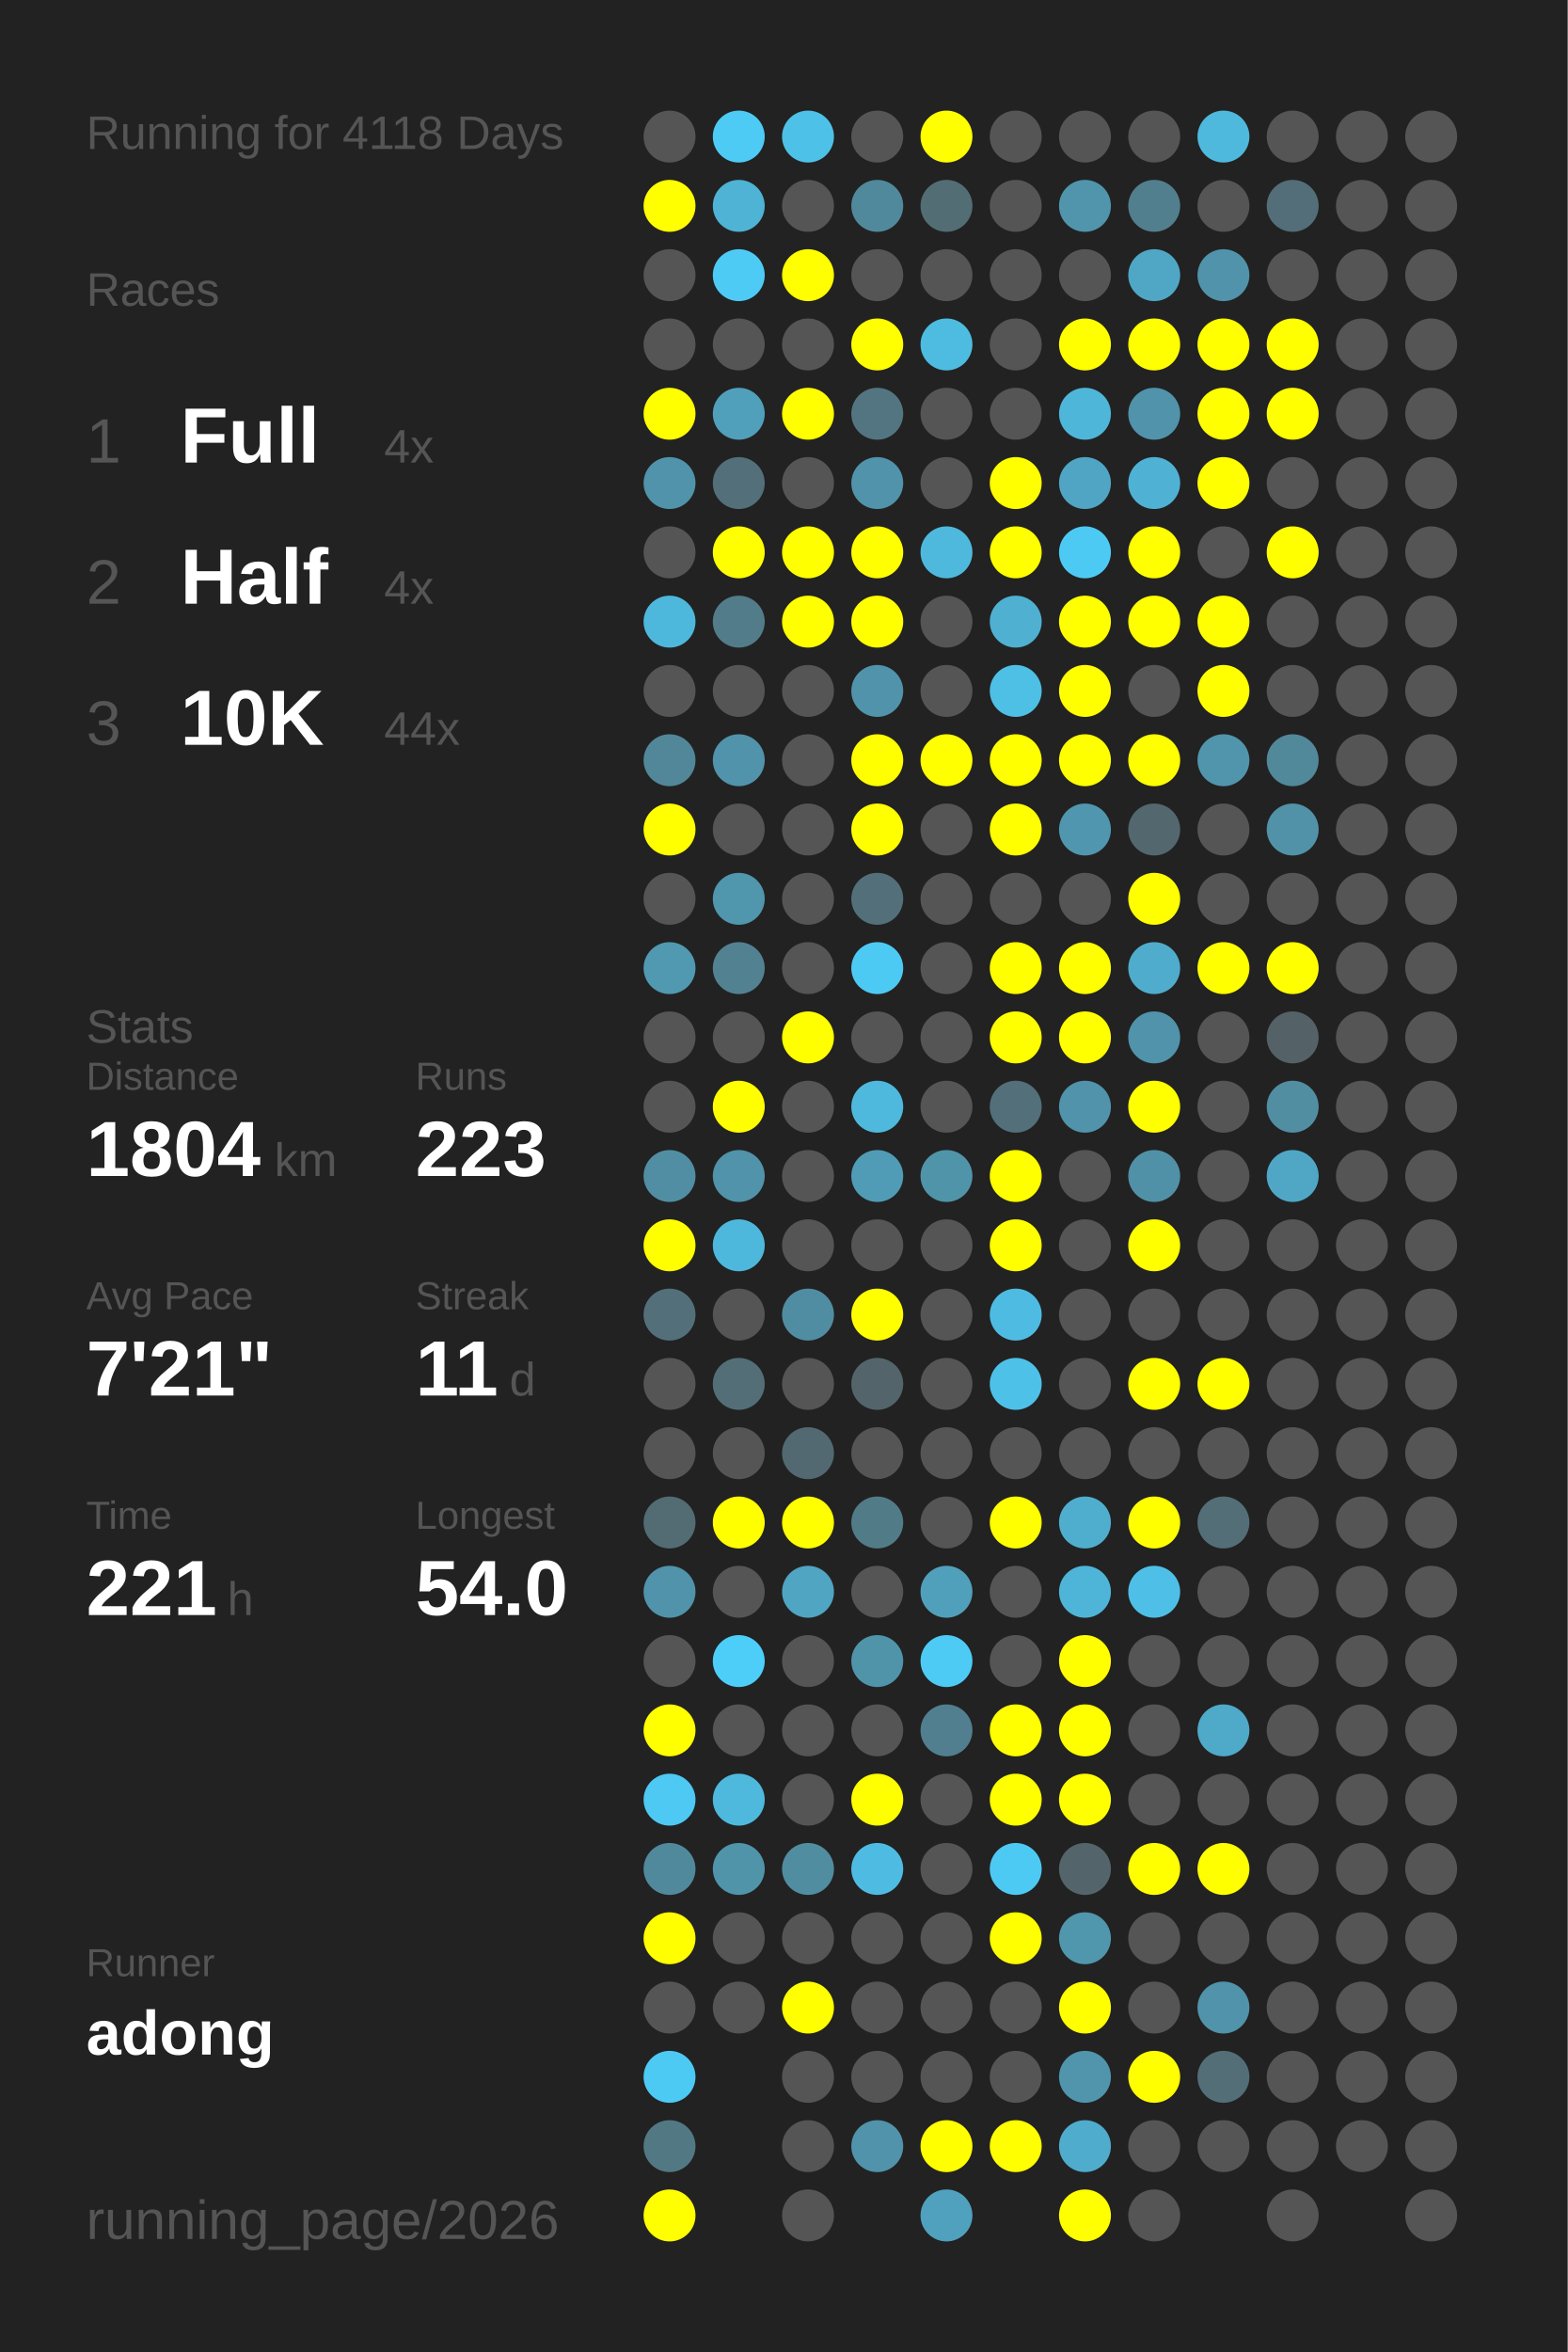
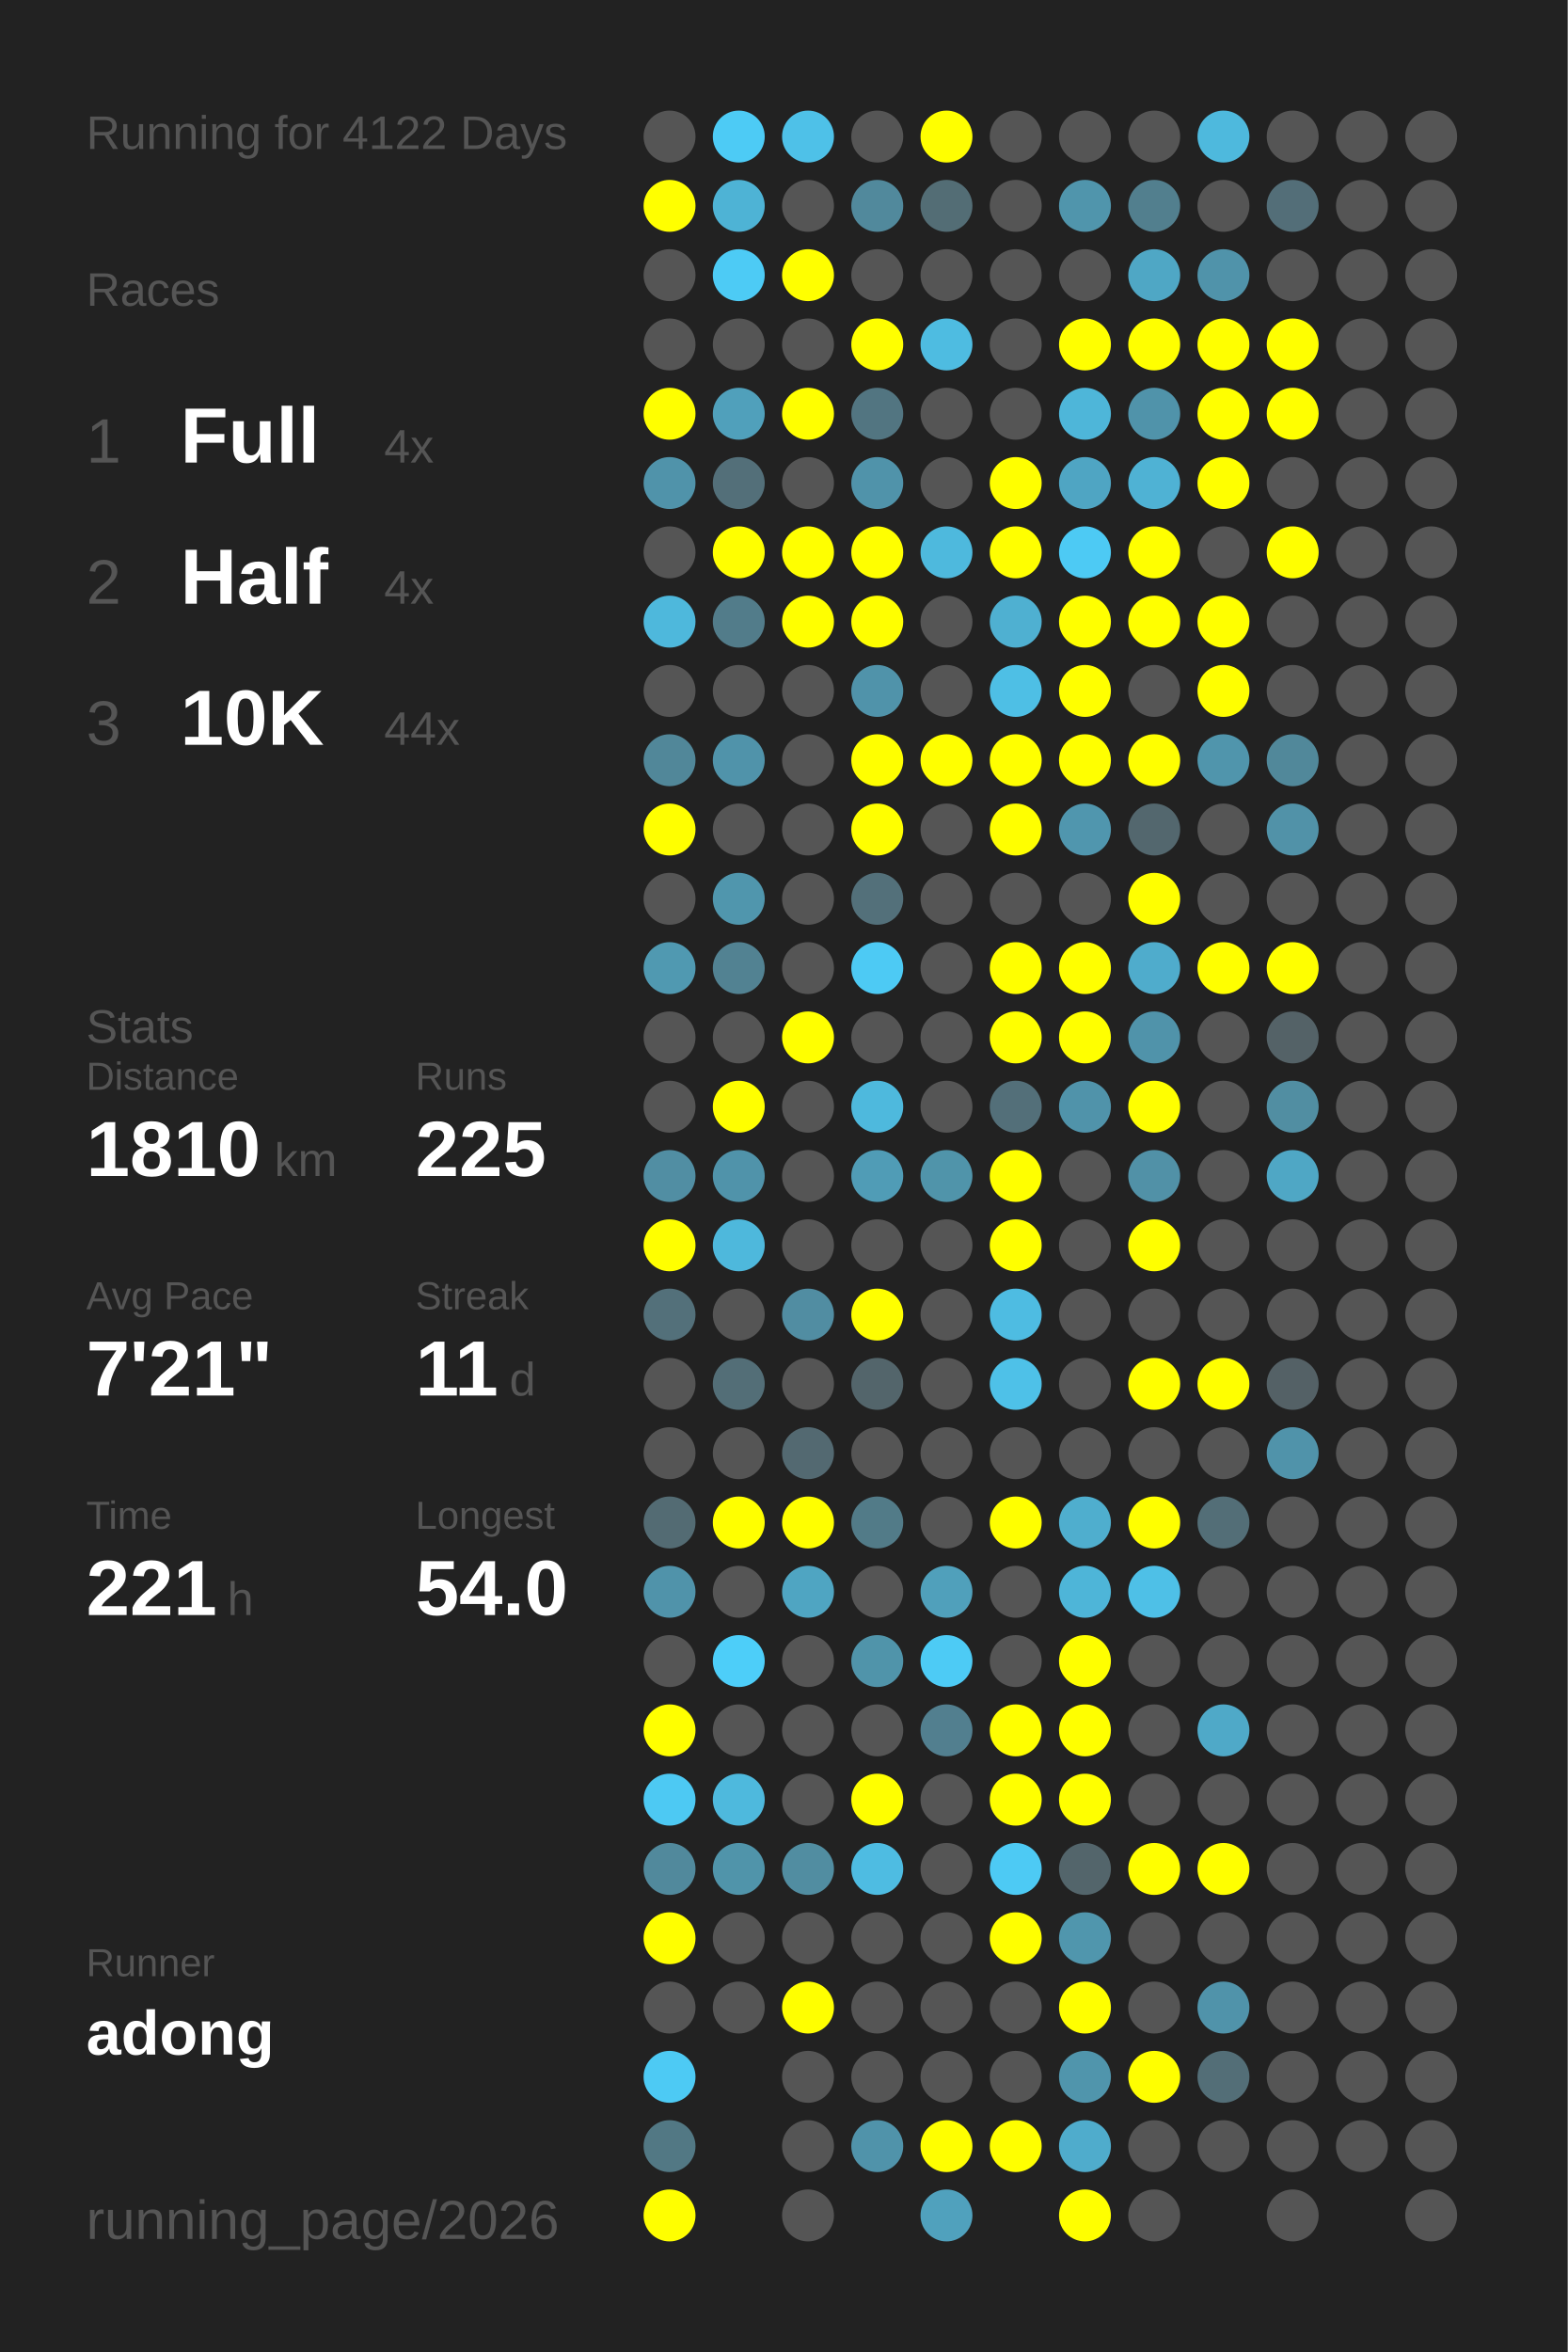
<svg xmlns="http://www.w3.org/2000/svg" baseProfile="full" height="300mm" version="1.1" viewBox="0,0,200,300" width="200mm">
  <defs />
  <rect fill="#222222" height="300" width="200" x="0" y="0" />
-   <text fill="#555555" style="font-size:6px; font-family:Arial;" x="11" y="19">Running for 4118 Days</text>
+   <text fill="#555555" style="font-size:6px; font-family:Arial;" x="11" y="19">Running for 4122 Days</text>
  <text fill="#555555" style="font-size:6px; font-family:Arial;" x="11" y="39">Races</text>
  <text fill="#555555" style="font-size:8px; font-family:Arial;" x="11" y="59">1</text>
  <text fill="#FFFFFF" style="font-size:10px; font-family:Arial; font-weight:bold;" x="23" y="59">Full</text>
  <text fill="#555555" style="font-size:6px; font-family:Arial;" x="49" y="59">4x</text>
  <text fill="#555555" style="font-size:8px; font-family:Arial;" x="11" y="77">2</text>
  <text fill="#FFFFFF" style="font-size:10px; font-family:Arial; font-weight:bold;" x="23" y="77">Half</text>
  <text fill="#555555" style="font-size:6px; font-family:Arial;" x="49" y="77">4x</text>
  <text fill="#555555" style="font-size:8px; font-family:Arial;" x="11" y="95">3</text>
  <text fill="#FFFFFF" style="font-size:10px; font-family:Arial; font-weight:bold;" x="23" y="95">10K</text>
  <text fill="#555555" style="font-size:6px; font-family:Arial;" x="49" y="95">44x</text>
  <text fill="#555555" style="font-size:6px; font-family:Arial;" x="11" y="133">Stats</text>
  <text fill="#555555" style="font-size:5px; font-family:Arial;" x="11" y="139">Distance</text>
-   <text fill="#FFFFFF" style="font-size:10px; font-family:Arial; font-weight:bold;" x="11" y="150">1804</text>
+   <text fill="#FFFFFF" style="font-size:10px; font-family:Arial; font-weight:bold;" x="11" y="150">1810</text>
  <text fill="#555555" style="font-size:6px; font-family:Arial;" x="35" y="150">km</text>
  <text fill="#555555" style="font-size:5px; font-family:Arial;" x="53" y="139">Runs</text>
-   <text fill="#FFFFFF" style="font-size:10px; font-family:Arial; font-weight:bold;" x="53" y="150">223</text>
+   <text fill="#FFFFFF" style="font-size:10px; font-family:Arial; font-weight:bold;" x="53" y="150">225</text>
  <text fill="#555555" style="font-size:5px; font-family:Arial;" x="11" y="167">Avg Pace</text>
  <text fill="#FFFFFF" style="font-size:10px; font-family:Arial; font-weight:bold;" x="11" y="178">7'21"</text>
  <text fill="#555555" style="font-size:5px; font-family:Arial;" x="53" y="167">Streak</text>
  <text fill="#FFFFFF" style="font-size:10px; font-family:Arial; font-weight:bold;" x="53" y="178">11</text>
  <text fill="#555555" style="font-size:6px; font-family:Arial;" x="65" y="178">d</text>
  <text fill="#555555" style="font-size:5px; font-family:Arial;" x="11" y="195">Time</text>
  <text fill="#FFFFFF" style="font-size:10px; font-family:Arial; font-weight:bold;" x="11" y="206">221</text>
  <text fill="#555555" style="font-size:6px; font-family:Arial;" x="29" y="206">h</text>
  <text fill="#555555" style="font-size:5px; font-family:Arial;" x="53" y="195">Longest</text>
  <text fill="#FFFFFF" style="font-size:10px; font-family:Arial; font-weight:bold;" x="53" y="206">54.0</text>
  <text fill="#555555" style="font-size:5px; font-family:Arial;" x="11" y="252.065">Runner</text>
  <text fill="#FFFFFF" style="font-size:8px; font-family:Arial; font-weight:bold;" x="11" y="262.065">adong</text>
  <text fill="#555555" style="font-size:7px; font-family:Arial;" x="11" y="285.581">running_page/2026</text>
  <circle cx="85.417" cy="17.419" fill="#555555" r="3.312" />
  <circle cx="85.417" cy="26.258" fill="#FFFF00" r="3.312" />
  <circle cx="85.417" cy="35.097" fill="#555555" r="3.312" />
  <circle cx="85.417" cy="43.935" fill="#555555" r="3.312" />
  <circle cx="85.417" cy="52.774" fill="#FFFF00" r="3.312" />
  <circle cx="85.417" cy="61.613" fill="#5093aa" r="3.312" />
  <circle cx="85.417" cy="70.452" fill="#555555" r="3.312" />
  <circle cx="85.417" cy="79.29" fill="#4eb8dc" r="3.312" />
  <circle cx="85.417" cy="88.129" fill="#555555" r="3.312" />
  <circle cx="85.417" cy="96.968" fill="#518799" r="3.312" />
  <circle cx="85.417" cy="105.806" fill="#FFFF00" r="3.312" />
  <circle cx="85.417" cy="114.645" fill="#555555" r="3.312" />
  <circle cx="85.417" cy="123.484" fill="#5099b1" r="3.312" />
  <circle cx="85.417" cy="132.323" fill="#555555" r="3.312" />
  <circle cx="85.417" cy="141.161" fill="#555555" r="3.312" />
  <circle cx="85.417" cy="150" fill="#518ea3" r="3.312" />
  <circle cx="85.417" cy="158.839" fill="#FFFF00" r="3.312" />
  <circle cx="85.417" cy="167.677" fill="#53707a" r="3.312" />
  <circle cx="85.417" cy="176.516" fill="#555555" r="3.312" />
  <circle cx="85.417" cy="185.355" fill="#555555" r="3.312" />
  <circle cx="85.417" cy="194.194" fill="#536b73" r="3.312" />
  <circle cx="85.417" cy="203.032" fill="#5093aa" r="3.312" />
  <circle cx="85.417" cy="211.871" fill="#555555" r="3.312" />
  <circle cx="85.417" cy="220.71" fill="#FFFF00" r="3.312" />
  <circle cx="85.417" cy="229.548" fill="#4dc9f3" r="3.312" />
  <circle cx="85.417" cy="238.387" fill="#51899c" r="3.312" />
  <circle cx="85.417" cy="247.226" fill="#FFFF00" r="3.312" />
  <circle cx="85.417" cy="256.065" fill="#555555" r="3.312" />
  <circle cx="85.417" cy="264.903" fill="#4dcaf4" r="3.312" />
  <circle cx="85.417" cy="273.742" fill="#527884" r="3.312" />
  <circle cx="85.417" cy="282.581" fill="#FFFF00" r="3.312" />
  <circle cx="94.25" cy="17.419" fill="#4dcbf5" r="3.312" />
  <circle cx="94.25" cy="26.258" fill="#4eb3d5" r="3.312" />
  <circle cx="94.25" cy="35.097" fill="#4dcbf5" r="3.312" />
  <circle cx="94.25" cy="43.935" fill="#555555" r="3.312" />
  <circle cx="94.25" cy="52.774" fill="#50a0bb" r="3.312" />
  <circle cx="94.25" cy="61.613" fill="#536f79" r="3.312" />
  <circle cx="94.25" cy="70.452" fill="#FFFF00" r="3.312" />
  <circle cx="94.25" cy="79.29" fill="#527c8a" r="3.312" />
  <circle cx="94.25" cy="88.129" fill="#555555" r="3.312" />
  <circle cx="94.25" cy="96.968" fill="#5093aa" r="3.312" />
  <circle cx="94.25" cy="105.806" fill="#555555" r="3.312" />
  <circle cx="94.25" cy="114.645" fill="#5096ad" r="3.312" />
  <circle cx="94.25" cy="123.484" fill="#528292" r="3.312" />
  <circle cx="94.25" cy="132.323" fill="#555555" r="3.312" />
  <circle cx="94.25" cy="141.161" fill="#FFFF00" r="3.312" />
  <circle cx="94.25" cy="150" fill="#5093aa" r="3.312" />
  <circle cx="94.25" cy="158.839" fill="#4eb8dc" r="3.312" />
  <circle cx="94.25" cy="167.677" fill="#555555" r="3.312" />
  <circle cx="94.25" cy="176.516" fill="#536e77" r="3.312" />
  <circle cx="94.25" cy="185.355" fill="#555555" r="3.312" />
  <circle cx="94.25" cy="194.194" fill="#FFFF00" r="3.312" />
  <circle cx="94.25" cy="203.032" fill="#555555" r="3.312" />
  <circle cx="94.25" cy="211.871" fill="#4dcef9" r="3.312" />
  <circle cx="94.25" cy="220.71" fill="#555555" r="3.312" />
  <circle cx="94.25" cy="229.548" fill="#4eb9dd" r="3.312" />
  <circle cx="94.25" cy="238.387" fill="#5094aa" r="3.312" />
  <circle cx="94.25" cy="247.226" fill="#555555" r="3.312" />
  <circle cx="94.25" cy="256.065" fill="#555555" r="3.312" />
  <circle cx="103.083" cy="17.419" fill="#4ec1e8" r="3.312" />
  <circle cx="103.083" cy="26.258" fill="#555555" r="3.312" />
  <circle cx="103.083" cy="35.097" fill="#FFFF00" r="3.312" />
  <circle cx="103.083" cy="43.935" fill="#555555" r="3.312" />
  <circle cx="103.083" cy="52.774" fill="#FFFF00" r="3.312" />
  <circle cx="103.083" cy="61.613" fill="#555555" r="3.312" />
  <circle cx="103.083" cy="70.452" fill="#FFFF00" r="3.312" />
  <circle cx="103.083" cy="79.29" fill="#FFFF00" r="3.312" />
  <circle cx="103.083" cy="88.129" fill="#555555" r="3.312" />
  <circle cx="103.083" cy="96.968" fill="#555555" r="3.312" />
  <circle cx="103.083" cy="105.806" fill="#555555" r="3.312" />
  <circle cx="103.083" cy="114.645" fill="#555555" r="3.312" />
  <circle cx="103.083" cy="123.484" fill="#555555" r="3.312" />
  <circle cx="103.083" cy="132.323" fill="#FFFF00" r="3.312" />
  <circle cx="103.083" cy="141.161" fill="#555555" r="3.312" />
  <circle cx="103.083" cy="150" fill="#555555" r="3.312" />
  <circle cx="103.083" cy="158.839" fill="#555555" r="3.312" />
  <circle cx="103.083" cy="167.677" fill="#518da2" r="3.312" />
  <circle cx="103.083" cy="176.516" fill="#555555" r="3.312" />
  <circle cx="103.083" cy="185.355" fill="#536971" r="3.312" />
  <circle cx="103.083" cy="194.194" fill="#FFFF00" r="3.312" />
  <circle cx="103.083" cy="203.032" fill="#4fa5c2" r="3.312" />
  <circle cx="103.083" cy="211.871" fill="#555555" r="3.312" />
  <circle cx="103.083" cy="220.71" fill="#555555" r="3.312" />
  <circle cx="103.083" cy="229.548" fill="#555555" r="3.312" />
  <circle cx="103.083" cy="238.387" fill="#518da1" r="3.312" />
  <circle cx="103.083" cy="247.226" fill="#555555" r="3.312" />
  <circle cx="103.083" cy="256.065" fill="#FFFF00" r="3.312" />
  <circle cx="103.083" cy="264.903" fill="#555555" r="3.312" />
  <circle cx="103.083" cy="273.742" fill="#555555" r="3.312" />
  <circle cx="103.083" cy="282.581" fill="#555555" r="3.312" />
  <circle cx="111.917" cy="17.419" fill="#555555" r="3.312" />
  <circle cx="111.917" cy="26.258" fill="#51899c" r="3.312" />
  <circle cx="111.917" cy="35.097" fill="#555555" r="3.312" />
  <circle cx="111.917" cy="43.935" fill="#FFFF00" r="3.312" />
  <circle cx="111.917" cy="52.774" fill="#527581" r="3.312" />
  <circle cx="111.917" cy="61.613" fill="#5093aa" r="3.312" />
  <circle cx="111.917" cy="70.452" fill="#FFFF00" r="3.312" />
  <circle cx="111.917" cy="79.29" fill="#FFFF00" r="3.312" />
  <circle cx="111.917" cy="88.129" fill="#5093aa" r="3.312" />
  <circle cx="111.917" cy="96.968" fill="#FFFF00" r="3.312" />
  <circle cx="111.917" cy="105.806" fill="#FFFF00" r="3.312" />
  <circle cx="111.917" cy="114.645" fill="#53707a" r="3.312" />
  <circle cx="111.917" cy="123.484" fill="#4dcaf4" r="3.312" />
  <circle cx="111.917" cy="132.323" fill="#555555" r="3.312" />
  <circle cx="111.917" cy="141.161" fill="#4eb9dd" r="3.312" />
  <circle cx="111.917" cy="150" fill="#509cb6" r="3.312" />
  <circle cx="111.917" cy="158.839" fill="#555555" r="3.312" />
  <circle cx="111.917" cy="167.677" fill="#FFFF00" r="3.312" />
  <circle cx="111.917" cy="176.516" fill="#53656b" r="3.312" />
  <circle cx="111.917" cy="185.355" fill="#555555" r="3.312" />
  <circle cx="111.917" cy="194.194" fill="#527b88" r="3.312" />
  <circle cx="111.917" cy="203.032" fill="#555555" r="3.312" />
  <circle cx="111.917" cy="211.871" fill="#5094aa" r="3.312" />
  <circle cx="111.917" cy="220.71" fill="#555555" r="3.312" />
  <circle cx="111.917" cy="229.548" fill="#FFFF00" r="3.312" />
  <circle cx="111.917" cy="238.387" fill="#4ebce2" r="3.312" />
  <circle cx="111.917" cy="247.226" fill="#555555" r="3.312" />
  <circle cx="111.917" cy="256.065" fill="#555555" r="3.312" />
  <circle cx="111.917" cy="264.903" fill="#555555" r="3.312" />
  <circle cx="111.917" cy="273.742" fill="#5093aa" r="3.312" />
  <circle cx="120.75" cy="17.419" fill="#FFFF00" r="3.312" />
  <circle cx="120.75" cy="26.258" fill="#536d75" r="3.312" />
  <circle cx="120.75" cy="35.097" fill="#555555" r="3.312" />
  <circle cx="120.75" cy="43.935" fill="#4ebce1" r="3.312" />
  <circle cx="120.75" cy="52.774" fill="#555555" r="3.312" />
  <circle cx="120.75" cy="61.613" fill="#555555" r="3.312" />
  <circle cx="120.75" cy="70.452" fill="#4eb9dd" r="3.312" />
  <circle cx="120.75" cy="79.29" fill="#555555" r="3.312" />
  <circle cx="120.75" cy="88.129" fill="#555555" r="3.312" />
  <circle cx="120.75" cy="96.968" fill="#FFFF00" r="3.312" />
  <circle cx="120.75" cy="105.806" fill="#555555" r="3.312" />
  <circle cx="120.75" cy="114.645" fill="#555555" r="3.312" />
  <circle cx="120.75" cy="123.484" fill="#555555" r="3.312" />
  <circle cx="120.75" cy="132.323" fill="#555555" r="3.312" />
  <circle cx="120.75" cy="141.161" fill="#555555" r="3.312" />
  <circle cx="120.75" cy="150" fill="#5094aa" r="3.312" />
  <circle cx="120.75" cy="158.839" fill="#555555" r="3.312" />
  <circle cx="120.75" cy="167.677" fill="#555555" r="3.312" />
  <circle cx="120.75" cy="176.516" fill="#555555" r="3.312" />
  <circle cx="120.75" cy="185.355" fill="#555555" r="3.312" />
  <circle cx="120.75" cy="194.194" fill="#555555" r="3.312" />
  <circle cx="120.75" cy="203.032" fill="#50a0bb" r="3.312" />
  <circle cx="120.75" cy="211.871" fill="#4dcbf5" r="3.312" />
  <circle cx="120.75" cy="220.71" fill="#527f8f" r="3.312" />
  <circle cx="120.75" cy="229.548" fill="#555555" r="3.312" />
  <circle cx="120.75" cy="238.387" fill="#555555" r="3.312" />
  <circle cx="120.75" cy="247.226" fill="#555555" r="3.312" />
  <circle cx="120.75" cy="256.065" fill="#555555" r="3.312" />
  <circle cx="120.75" cy="264.903" fill="#555555" r="3.312" />
  <circle cx="120.75" cy="273.742" fill="#FFFF00" r="3.312" />
  <circle cx="120.75" cy="282.581" fill="#50a1bd" r="3.312" />
  <circle cx="129.583" cy="17.419" fill="#555555" r="3.312" />
  <circle cx="129.583" cy="26.258" fill="#555555" r="3.312" />
  <circle cx="129.583" cy="35.097" fill="#555555" r="3.312" />
  <circle cx="129.583" cy="43.935" fill="#555555" r="3.312" />
  <circle cx="129.583" cy="52.774" fill="#555555" r="3.312" />
  <circle cx="129.583" cy="61.613" fill="#FFFF00" r="3.312" />
  <circle cx="129.583" cy="70.452" fill="#FFFF00" r="3.312" />
  <circle cx="129.583" cy="79.29" fill="#4fb0d1" r="3.312" />
  <circle cx="129.583" cy="88.129" fill="#4ebfe5" r="3.312" />
  <circle cx="129.583" cy="96.968" fill="#FFFF00" r="3.312" />
  <circle cx="129.583" cy="105.806" fill="#FFFF00" r="3.312" />
  <circle cx="129.583" cy="114.645" fill="#555555" r="3.312" />
  <circle cx="129.583" cy="123.484" fill="#FFFF00" r="3.312" />
  <circle cx="129.583" cy="132.323" fill="#FFFF00" r="3.312" />
  <circle cx="129.583" cy="141.161" fill="#536f79" r="3.312" />
  <circle cx="129.583" cy="150" fill="#FFFF00" r="3.312" />
  <circle cx="129.583" cy="158.839" fill="#FFFF00" r="3.312" />
  <circle cx="129.583" cy="167.677" fill="#4ebce2" r="3.312" />
  <circle cx="129.583" cy="176.516" fill="#4ec1e8" r="3.312" />
  <circle cx="129.583" cy="185.355" fill="#555555" r="3.312" />
  <circle cx="129.583" cy="194.194" fill="#FFFF00" r="3.312" />
  <circle cx="129.583" cy="203.032" fill="#555555" r="3.312" />
  <circle cx="129.583" cy="211.871" fill="#555555" r="3.312" />
  <circle cx="129.583" cy="220.71" fill="#FFFF00" r="3.312" />
  <circle cx="129.583" cy="229.548" fill="#FFFF00" r="3.312" />
  <circle cx="129.583" cy="238.387" fill="#4dcaf4" r="3.312" />
  <circle cx="129.583" cy="247.226" fill="#FFFF00" r="3.312" />
  <circle cx="129.583" cy="256.065" fill="#555555" r="3.312" />
  <circle cx="129.583" cy="264.903" fill="#555555" r="3.312" />
  <circle cx="129.583" cy="273.742" fill="#FFFF00" r="3.312" />
  <circle cx="138.417" cy="17.419" fill="#555555" r="3.312" />
  <circle cx="138.417" cy="26.258" fill="#5095ac" r="3.312" />
  <circle cx="138.417" cy="35.097" fill="#555555" r="3.312" />
  <circle cx="138.417" cy="43.935" fill="#FFFF00" r="3.312" />
  <circle cx="138.417" cy="52.774" fill="#4eb6d9" r="3.312" />
  <circle cx="138.417" cy="61.613" fill="#4fa5c3" r="3.312" />
  <circle cx="138.417" cy="70.452" fill="#4dcaf4" r="3.312" />
  <circle cx="138.417" cy="79.29" fill="#FFFF00" r="3.312" />
  <circle cx="138.417" cy="88.129" fill="#FFFF00" r="3.312" />
  <circle cx="138.417" cy="96.968" fill="#FFFF00" r="3.312" />
  <circle cx="138.417" cy="105.806" fill="#5096ae" r="3.312" />
  <circle cx="138.417" cy="114.645" fill="#555555" r="3.312" />
  <circle cx="138.417" cy="123.484" fill="#FFFF00" r="3.312" />
  <circle cx="138.417" cy="132.323" fill="#FFFF00" r="3.312" />
  <circle cx="138.417" cy="141.161" fill="#5093aa" r="3.312" />
  <circle cx="138.417" cy="150" fill="#555555" r="3.312" />
  <circle cx="138.417" cy="158.839" fill="#555555" r="3.312" />
  <circle cx="138.417" cy="167.677" fill="#555555" r="3.312" />
  <circle cx="138.417" cy="176.516" fill="#555555" r="3.312" />
  <circle cx="138.417" cy="185.355" fill="#555555" r="3.312" />
  <circle cx="138.417" cy="194.194" fill="#4faece" r="3.312" />
  <circle cx="138.417" cy="203.032" fill="#4eb5d8" r="3.312" />
  <circle cx="138.417" cy="211.871" fill="#FFFF00" r="3.312" />
  <circle cx="138.417" cy="220.71" fill="#FFFF00" r="3.312" />
  <circle cx="138.417" cy="229.548" fill="#FFFF00" r="3.312" />
  <circle cx="138.417" cy="238.387" fill="#53656b" r="3.312" />
  <circle cx="138.417" cy="247.226" fill="#5096ad" r="3.312" />
  <circle cx="138.417" cy="256.065" fill="#FFFF00" r="3.312" />
  <circle cx="138.417" cy="264.903" fill="#5095ac" r="3.312" />
  <circle cx="138.417" cy="273.742" fill="#4faccc" r="3.312" />
  <circle cx="138.417" cy="282.581" fill="#FFFF00" r="3.312" />
  <circle cx="147.25" cy="17.419" fill="#555555" r="3.312" />
  <circle cx="147.25" cy="26.258" fill="#527f8e" r="3.312" />
  <circle cx="147.25" cy="35.097" fill="#4fa7c5" r="3.312" />
  <circle cx="147.25" cy="43.935" fill="#FFFF00" r="3.312" />
  <circle cx="147.25" cy="52.774" fill="#5093aa" r="3.312" />
  <circle cx="147.25" cy="61.613" fill="#4fb2d4" r="3.312" />
  <circle cx="147.25" cy="70.452" fill="#FFFF00" r="3.312" />
  <circle cx="147.25" cy="79.29" fill="#FFFF00" r="3.312" />
  <circle cx="147.25" cy="88.129" fill="#555555" r="3.312" />
  <circle cx="147.25" cy="96.968" fill="#FFFF00" r="3.312" />
  <circle cx="147.25" cy="105.806" fill="#53676e" r="3.312" />
  <circle cx="147.25" cy="114.645" fill="#FFFF00" r="3.312" />
  <circle cx="147.25" cy="123.484" fill="#4faccc" r="3.312" />
  <circle cx="147.25" cy="132.323" fill="#5093aa" r="3.312" />
  <circle cx="147.25" cy="141.161" fill="#FFFF00" r="3.312" />
  <circle cx="147.25" cy="150" fill="#5191a7" r="3.312" />
  <circle cx="147.25" cy="158.839" fill="#FFFF00" r="3.312" />
  <circle cx="147.25" cy="167.677" fill="#555555" r="3.312" />
  <circle cx="147.25" cy="176.516" fill="#FFFF00" r="3.312" />
  <circle cx="147.25" cy="185.355" fill="#555555" r="3.312" />
  <circle cx="147.25" cy="194.194" fill="#FFFF00" r="3.312" />
  <circle cx="147.25" cy="203.032" fill="#4ec0e7" r="3.312" />
  <circle cx="147.25" cy="211.871" fill="#555555" r="3.312" />
  <circle cx="147.25" cy="220.71" fill="#555555" r="3.312" />
  <circle cx="147.25" cy="229.548" fill="#555555" r="3.312" />
  <circle cx="147.25" cy="238.387" fill="#FFFF00" r="3.312" />
  <circle cx="147.25" cy="247.226" fill="#555555" r="3.312" />
  <circle cx="147.25" cy="256.065" fill="#555555" r="3.312" />
  <circle cx="147.25" cy="264.903" fill="#FFFF00" r="3.312" />
  <circle cx="147.25" cy="273.742" fill="#555555" r="3.312" />
  <circle cx="147.25" cy="282.581" fill="#555555" r="3.312" />
  <circle cx="156.083" cy="17.419" fill="#4eb9dd" r="3.312" />
  <circle cx="156.083" cy="26.258" fill="#555555" r="3.312" />
  <circle cx="156.083" cy="35.097" fill="#5093aa" r="3.312" />
  <circle cx="156.083" cy="43.935" fill="#FFFF00" r="3.312" />
  <circle cx="156.083" cy="52.774" fill="#FFFF00" r="3.312" />
  <circle cx="156.083" cy="61.613" fill="#FFFF00" r="3.312" />
  <circle cx="156.083" cy="70.452" fill="#555555" r="3.312" />
  <circle cx="156.083" cy="79.29" fill="#FFFF00" r="3.312" />
  <circle cx="156.083" cy="88.129" fill="#FFFF00" r="3.312" />
  <circle cx="156.083" cy="96.968" fill="#5095ac" r="3.312" />
  <circle cx="156.083" cy="105.806" fill="#555555" r="3.312" />
  <circle cx="156.083" cy="114.645" fill="#555555" r="3.312" />
  <circle cx="156.083" cy="123.484" fill="#FFFF00" r="3.312" />
  <circle cx="156.083" cy="132.323" fill="#555555" r="3.312" />
  <circle cx="156.083" cy="141.161" fill="#555555" r="3.312" />
  <circle cx="156.083" cy="150" fill="#555555" r="3.312" />
  <circle cx="156.083" cy="158.839" fill="#555555" r="3.312" />
  <circle cx="156.083" cy="167.677" fill="#555555" r="3.312" />
  <circle cx="156.083" cy="176.516" fill="#FFFF00" r="3.312" />
  <circle cx="156.083" cy="185.355" fill="#555555" r="3.312" />
  <circle cx="156.083" cy="194.194" fill="#536e77" r="3.312" />
  <circle cx="156.083" cy="203.032" fill="#555555" r="3.312" />
  <circle cx="156.083" cy="211.871" fill="#555555" r="3.312" />
  <circle cx="156.083" cy="220.71" fill="#4fa9c8" r="3.312" />
  <circle cx="156.083" cy="229.548" fill="#555555" r="3.312" />
  <circle cx="156.083" cy="238.387" fill="#FFFF00" r="3.312" />
  <circle cx="156.083" cy="247.226" fill="#555555" r="3.312" />
  <circle cx="156.083" cy="256.065" fill="#5093aa" r="3.312" />
  <circle cx="156.083" cy="264.903" fill="#536e77" r="3.312" />
  <circle cx="156.083" cy="273.742" fill="#555555" r="3.312" />
  <circle cx="164.917" cy="17.419" fill="#555555" r="3.312" />
  <circle cx="164.917" cy="26.258" fill="#536e78" r="3.312" />
  <circle cx="164.917" cy="35.097" fill="#555555" r="3.312" />
  <circle cx="164.917" cy="43.935" fill="#FFFF00" r="3.312" />
  <circle cx="164.917" cy="52.774" fill="#FFFF00" r="3.312" />
  <circle cx="164.917" cy="61.613" fill="#555555" r="3.312" />
  <circle cx="164.917" cy="70.452" fill="#FFFF00" r="3.312" />
  <circle cx="164.917" cy="79.29" fill="#555555" r="3.312" />
  <circle cx="164.917" cy="88.129" fill="#555555" r="3.312" />
  <circle cx="164.917" cy="96.968" fill="#51889a" r="3.312" />
  <circle cx="164.917" cy="105.806" fill="#5192a8" r="3.312" />
  <circle cx="164.917" cy="114.645" fill="#555555" r="3.312" />
  <circle cx="164.917" cy="123.484" fill="#FFFF00" r="3.312" />
  <circle cx="164.917" cy="132.323" fill="#546267" r="3.312" />
  <circle cx="164.917" cy="141.161" fill="#518ea2" r="3.312" />
  <circle cx="164.917" cy="150" fill="#4fa7c5" r="3.312" />
  <circle cx="164.917" cy="158.839" fill="#555555" r="3.312" />
  <circle cx="164.917" cy="167.677" fill="#555555" r="3.312" />
-   <circle cx="164.917" cy="176.516" fill="#555555" r="3.312" />
-   <circle cx="164.917" cy="185.355" fill="#555555" r="3.312" />
+   <circle cx="164.917" cy="176.516" fill="#546166" r="3.312" />
+   <circle cx="164.917" cy="185.355" fill="#5093aa" r="3.312" />
  <circle cx="164.917" cy="194.194" fill="#555555" r="3.312" />
  <circle cx="164.917" cy="203.032" fill="#555555" r="3.312" />
  <circle cx="164.917" cy="211.871" fill="#555555" r="3.312" />
  <circle cx="164.917" cy="220.71" fill="#555555" r="3.312" />
  <circle cx="164.917" cy="229.548" fill="#555555" r="3.312" />
  <circle cx="164.917" cy="238.387" fill="#555555" r="3.312" />
  <circle cx="164.917" cy="247.226" fill="#555555" r="3.312" />
  <circle cx="164.917" cy="256.065" fill="#555555" r="3.312" />
  <circle cx="164.917" cy="264.903" fill="#555555" r="3.312" />
  <circle cx="164.917" cy="273.742" fill="#555555" r="3.312" />
  <circle cx="164.917" cy="282.581" fill="#555555" r="3.312" />
  <circle cx="173.75" cy="17.419" fill="#555555" r="3.312" />
  <circle cx="173.75" cy="26.258" fill="#555555" r="3.312" />
  <circle cx="173.75" cy="35.097" fill="#555555" r="3.312" />
  <circle cx="173.75" cy="43.935" fill="#555555" r="3.312" />
  <circle cx="173.75" cy="52.774" fill="#555555" r="3.312" />
  <circle cx="173.75" cy="61.613" fill="#555555" r="3.312" />
  <circle cx="173.75" cy="70.452" fill="#555555" r="3.312" />
  <circle cx="173.75" cy="79.29" fill="#555555" r="3.312" />
  <circle cx="173.75" cy="88.129" fill="#555555" r="3.312" />
  <circle cx="173.75" cy="96.968" fill="#555555" r="3.312" />
  <circle cx="173.75" cy="105.806" fill="#555555" r="3.312" />
  <circle cx="173.75" cy="114.645" fill="#555555" r="3.312" />
  <circle cx="173.75" cy="123.484" fill="#555555" r="3.312" />
  <circle cx="173.75" cy="132.323" fill="#555555" r="3.312" />
  <circle cx="173.75" cy="141.161" fill="#555555" r="3.312" />
  <circle cx="173.75" cy="150" fill="#555555" r="3.312" />
  <circle cx="173.75" cy="158.839" fill="#555555" r="3.312" />
  <circle cx="173.75" cy="167.677" fill="#555555" r="3.312" />
  <circle cx="173.75" cy="176.516" fill="#555555" r="3.312" />
  <circle cx="173.75" cy="185.355" fill="#555555" r="3.312" />
  <circle cx="173.75" cy="194.194" fill="#555555" r="3.312" />
  <circle cx="173.75" cy="203.032" fill="#555555" r="3.312" />
  <circle cx="173.75" cy="211.871" fill="#555555" r="3.312" />
  <circle cx="173.75" cy="220.71" fill="#555555" r="3.312" />
  <circle cx="173.75" cy="229.548" fill="#555555" r="3.312" />
  <circle cx="173.75" cy="238.387" fill="#555555" r="3.312" />
  <circle cx="173.75" cy="247.226" fill="#555555" r="3.312" />
  <circle cx="173.75" cy="256.065" fill="#555555" r="3.312" />
  <circle cx="173.75" cy="264.903" fill="#555555" r="3.312" />
  <circle cx="173.75" cy="273.742" fill="#555555" r="3.312" />
  <circle cx="182.583" cy="17.419" fill="#555555" r="3.312" />
  <circle cx="182.583" cy="26.258" fill="#555555" r="3.312" />
  <circle cx="182.583" cy="35.097" fill="#555555" r="3.312" />
  <circle cx="182.583" cy="43.935" fill="#555555" r="3.312" />
  <circle cx="182.583" cy="52.774" fill="#555555" r="3.312" />
  <circle cx="182.583" cy="61.613" fill="#555555" r="3.312" />
  <circle cx="182.583" cy="70.452" fill="#555555" r="3.312" />
  <circle cx="182.583" cy="79.29" fill="#555555" r="3.312" />
  <circle cx="182.583" cy="88.129" fill="#555555" r="3.312" />
  <circle cx="182.583" cy="96.968" fill="#555555" r="3.312" />
  <circle cx="182.583" cy="105.806" fill="#555555" r="3.312" />
  <circle cx="182.583" cy="114.645" fill="#555555" r="3.312" />
  <circle cx="182.583" cy="123.484" fill="#555555" r="3.312" />
  <circle cx="182.583" cy="132.323" fill="#555555" r="3.312" />
  <circle cx="182.583" cy="141.161" fill="#555555" r="3.312" />
  <circle cx="182.583" cy="150" fill="#555555" r="3.312" />
  <circle cx="182.583" cy="158.839" fill="#555555" r="3.312" />
  <circle cx="182.583" cy="167.677" fill="#555555" r="3.312" />
  <circle cx="182.583" cy="176.516" fill="#555555" r="3.312" />
  <circle cx="182.583" cy="185.355" fill="#555555" r="3.312" />
  <circle cx="182.583" cy="194.194" fill="#555555" r="3.312" />
  <circle cx="182.583" cy="203.032" fill="#555555" r="3.312" />
  <circle cx="182.583" cy="211.871" fill="#555555" r="3.312" />
  <circle cx="182.583" cy="220.71" fill="#555555" r="3.312" />
  <circle cx="182.583" cy="229.548" fill="#555555" r="3.312" />
  <circle cx="182.583" cy="238.387" fill="#555555" r="3.312" />
  <circle cx="182.583" cy="247.226" fill="#555555" r="3.312" />
  <circle cx="182.583" cy="256.065" fill="#555555" r="3.312" />
  <circle cx="182.583" cy="264.903" fill="#555555" r="3.312" />
  <circle cx="182.583" cy="273.742" fill="#555555" r="3.312" />
  <circle cx="182.583" cy="282.581" fill="#555555" r="3.312" />
</svg>
